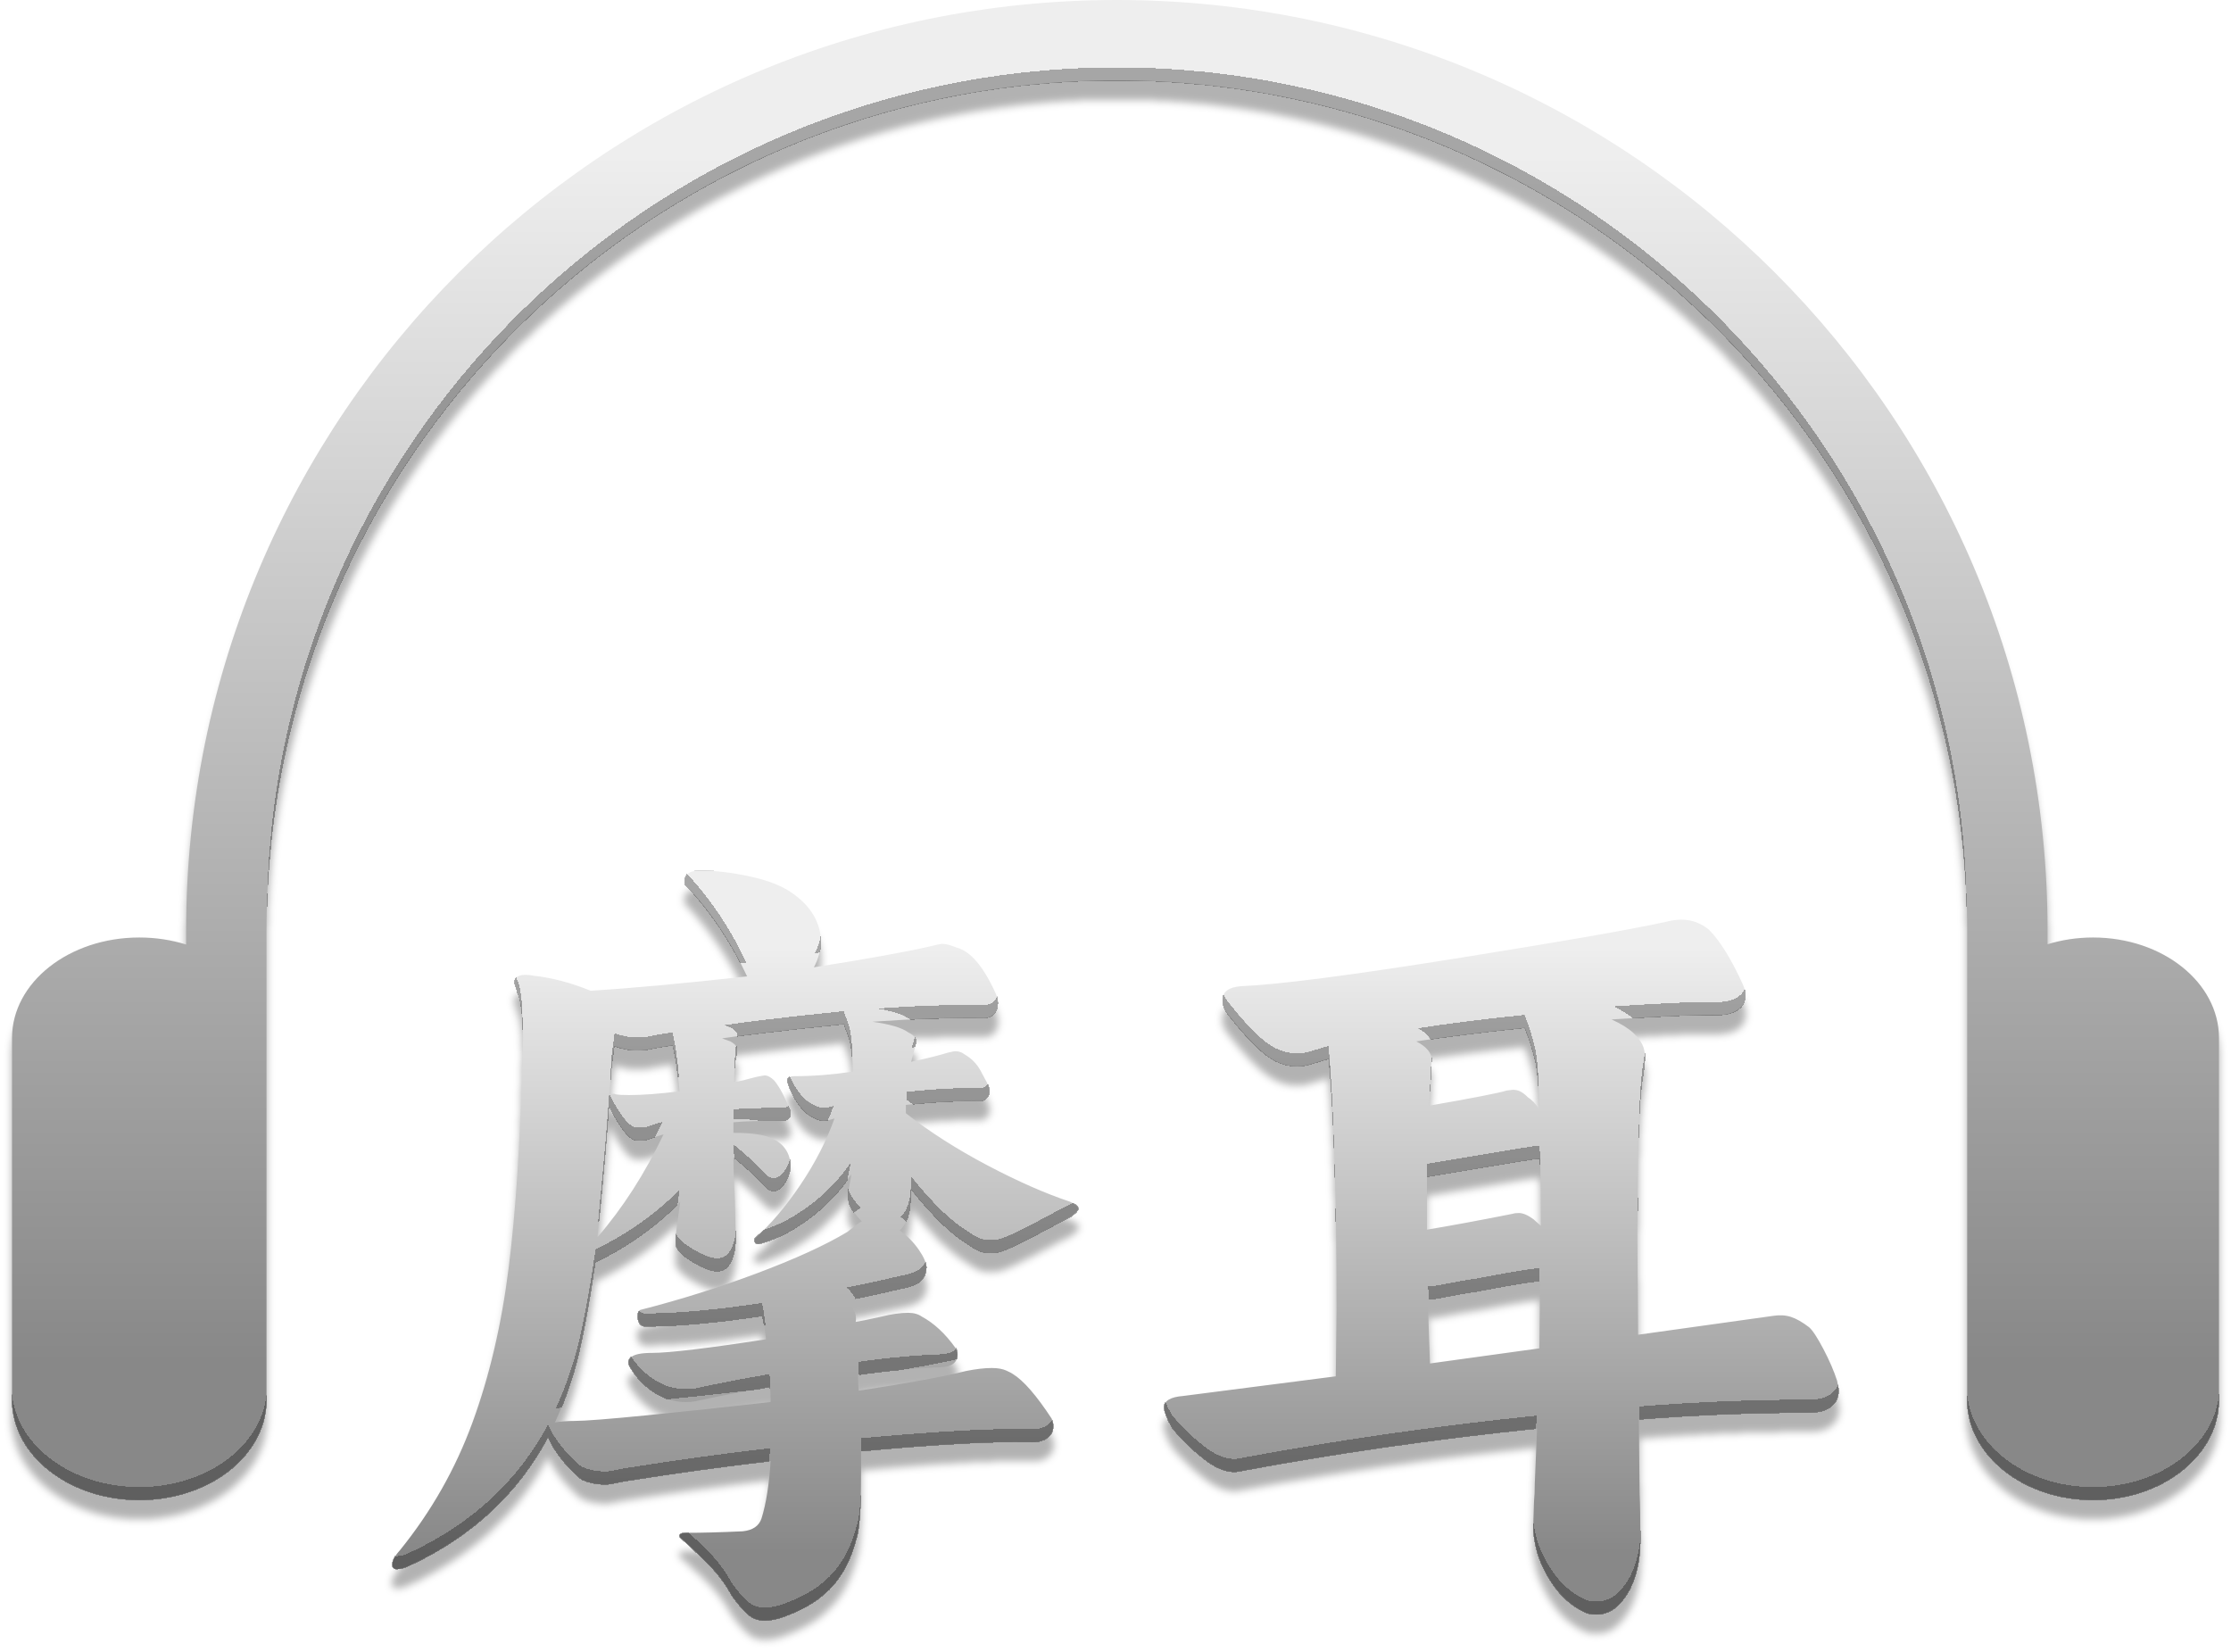
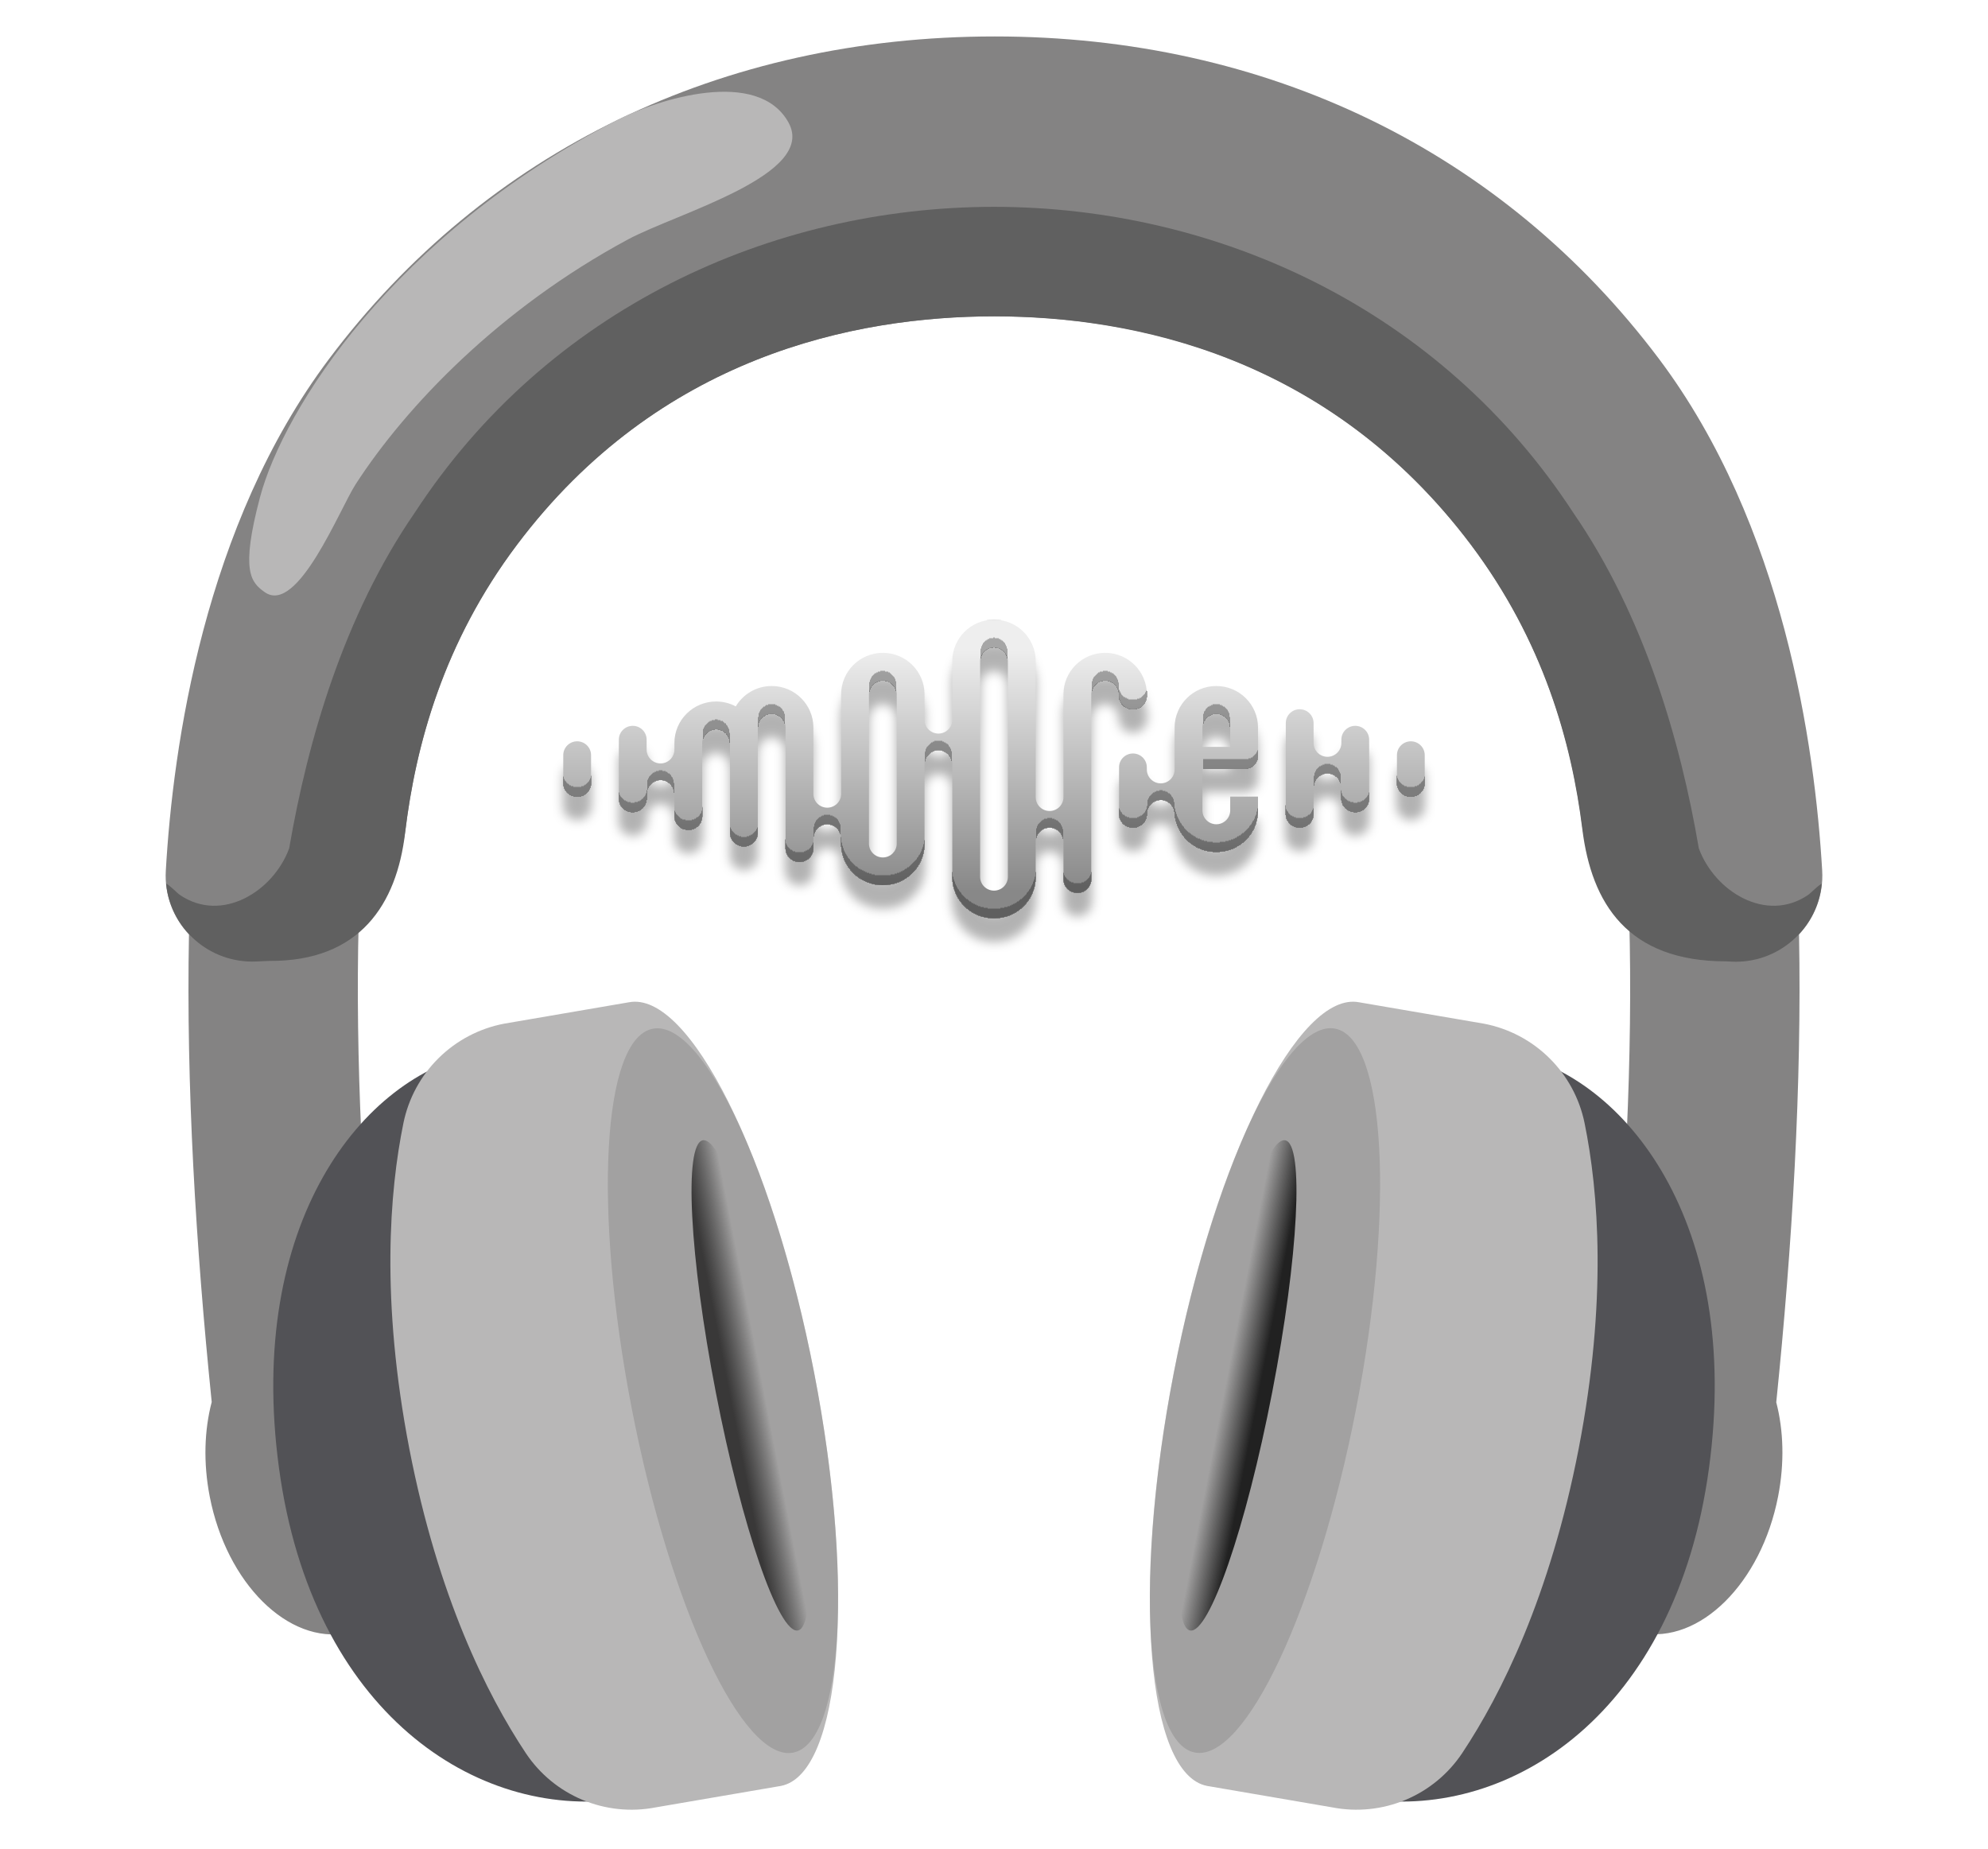
- <svg xmlns="http://www.w3.org/2000/svg" fill="none" version="1.1" width="833" height="616.5" viewBox="0 0 833 616.5">
+ <svg xmlns="http://www.w3.org/2000/svg" width="600" height="558" viewBox="0 0 600 558" fill="none">
+   <path d="M491.718 276.986C484.131 269.741 478.931 259.999 477.489 248.96C474.144 223.05 465.537 193.127 443.953 164.407C410.016 119.322 360.337 95.463 300.223 95.463C258.081 95.463 198.858 107.415 156.002 164.407C134.151 193.483 125.633 224.031 122.377 250.342C121.007 261.327 115.846 271.067 108.251 278.161C107.189 319.724 109.571 364.455 113.886 409.187C120.555 416.584 125.75 426.993 128.088 439.044C133.177 465.278 122.798 489.358 104.906 492.829C87.013 496.3 68.384 477.847 63.295 451.613C61.319 441.425 61.675 431.563 63.898 423.106C59.084 375.908 56.163 327.608 57.035 281.982C52.354 277.003 49.614 270.199 50.044 262.784C52.185 225.191 61.639 158.432 99.322 108.307C146.503 45.517 217.856 11 300.223 11C382.278 11 453.452 45.517 500.634 108.217C538.361 158.387 547.771 225.191 549.956 262.74C550.386 270.176 547.646 276.991 542.965 281.976C543.837 327.632 540.913 375.967 536.093 423.196C538.283 431.622 538.624 441.432 536.658 451.564C531.567 477.797 512.936 496.249 495.044 492.777C477.152 489.305 466.775 465.224 471.866 438.991C474.211 426.906 479.429 416.473 486.125 409.073C490.474 363.958 492.855 318.846 491.718 276.986Z" fill="#848383" />
+   <path d="M187.308 542.976C143.961 548.996 94.238 517.021 84.204 443.038C74.215 369.367 109.222 324.593 144.72 317.725L187.308 542.976Z" fill="#525256" />
+   <path d="M189.805 302.474L152.078 308.94C144.619 310.378 137.756 313.997 132.357 319.34C126.958 324.684 123.268 331.51 121.753 338.953C117.561 359.511 114.885 392.378 123.537 437.196C132.233 481.969 146.994 511.447 158.633 528.973C167.196 541.905 182.715 548.416 197.966 545.428L235.694 538.962C253.933 535.439 258.437 479.606 245.728 414.319C233.063 349.031 208.045 298.951 189.805 302.474Z" fill="#B8B7B7" />
+   <path opacity="0.5" d="M239.387 528.915C254.595 525.965 257.438 474.67 245.736 414.344C234.034 354.019 212.218 307.507 197.01 310.457C181.802 313.407 178.959 364.702 190.661 425.028C202.364 485.353 224.179 531.865 239.387 528.915Z" fill="#8C8B8B" />
+   <path d="M236.898 416.058C244.836 456.907 246.575 490.933 240.822 492.048C235.069 493.163 223.921 460.965 216.027 420.116C208.089 379.267 206.35 345.241 212.103 344.126C217.856 343.011 228.96 375.209 236.898 416.058Z" fill="url(#paint0_linear_3_53)" />
+   <path d="M412.692 542.976C456.039 548.996 505.762 517.021 515.796 443.038C525.785 369.367 490.778 324.593 455.28 317.725L412.692 542.976Z" fill="#525256" />
+   <path d="M410.195 302.474L447.922 308.94C455.381 310.378 462.245 313.997 467.643 319.34C473.042 324.684 476.733 331.51 478.247 338.953C482.439 359.511 485.115 392.378 476.463 437.196C467.767 481.969 453.006 511.447 441.367 528.973C437.177 535.302 431.202 540.245 424.199 543.174C417.197 546.104 409.483 546.888 402.034 545.428L364.306 538.962C346.067 535.439 341.563 479.606 354.272 414.319C366.937 349.031 391.955 298.951 410.195 302.474Z" fill="#B8B7B7" />
+   <path opacity="0.5" d="M409.318 424.997C421.024 364.672 418.185 313.377 402.977 310.426C387.769 307.475 365.951 353.985 354.244 414.31C342.538 474.634 345.377 525.929 360.585 528.881C375.793 531.832 397.612 485.321 409.318 424.997Z" fill="#8C8B8B" />
+   <path d="M363.102 416.058C355.164 456.907 353.425 490.933 359.178 492.048C364.931 493.163 376.079 460.965 383.973 420.116C391.911 379.267 393.65 345.241 387.897 344.126C382.144 343.011 371.04 375.209 363.102 416.058Z" fill="url(#paint1_linear_3_53)" />
+   <path d="M545.675 270.098C533.054 278.66 517.491 269.028 512.719 256.006C507.189 223.541 496.263 185.858 474.858 154.775C434.767 93.278 367.383 62.463 300 62.418C232.617 62.463 165.233 93.278 125.142 154.775C103.737 185.858 92.856 223.585 87.281 256.006C82.509 269.028 66.946 278.66 54.325 270.098C53.3 269.384 51.739 267.601 50.133 266.619C51.382 280.221 63.244 290.79 77.336 290.166L81.216 289.987C108.776 290.21 119.702 272.684 122.244 251.502C125.41 224.968 133.838 193.885 156.047 164.407C198.814 107.549 257.858 95.508 300 95.463C342.142 95.508 401.186 107.549 443.953 164.407C465.805 193.483 474.322 224.031 477.578 250.342C480.343 272.417 491.046 290.21 521.147 290.121L522.619 290.21C536.711 290.879 548.573 280.266 549.822 266.664C548.261 267.601 546.7 269.384 545.675 270.098Z" fill="#606060" />
+   <path d="M79.923 178.722C75.775 175.779 72.52 172.524 78.451 150.137C85.631 123.157 118.944 70.936 186.059 36.33C198.501 29.908 228.737 20.32 237.968 36.954C246.709 52.741 204.477 64.247 189.582 72.229C150.606 93.189 122.467 122.755 107.349 146.123C102.533 153.571 89.823 185.679 79.923 178.722Z" fill="#B8B7B7" />
+   <g filter="url(#filter0_di_3_53)">
+     <path fill-rule="evenodd" clip-rule="evenodd" d="M287.42 199.684C287.42 199.628 287.419 199.573 287.419 199.517C287.419 192.604 293.052 187 300 187C306.948 187 312.581 192.604 312.581 199.517C312.581 199.573 312.58 199.628 312.58 199.684L312.581 240.406H312.584C312.582 240.462 312.581 240.517 312.581 240.573C312.581 242.877 314.458 244.745 316.774 244.745C319.09 244.745 320.968 242.877 320.968 240.573C320.968 240.517 320.967 240.462 320.964 240.406H320.968V209.698C320.967 209.642 320.968 209.586 320.968 209.531C320.968 202.618 326.6 197.014 333.548 197.014C340.496 197.014 346.129 202.618 346.129 209.531C346.129 209.586 346.129 209.642 346.128 209.698H346.126C346.128 209.753 346.129 209.809 346.129 209.865C346.129 212.169 344.252 214.037 341.936 214.037C339.619 214.037 337.742 212.169 337.742 209.865C337.742 209.809 337.743 209.753 337.745 209.698H337.739C337.741 209.642 337.742 209.586 337.742 209.531C337.742 207.226 335.864 205.358 333.548 205.358C331.232 205.358 329.355 207.226 329.355 209.531C329.355 209.586 329.356 209.642 329.358 209.698H329.355V265.106H329.351C329.354 265.162 329.355 265.218 329.355 265.273C329.355 267.578 327.477 269.446 325.161 269.446C322.845 269.446 320.968 267.578 320.968 265.273C320.968 265.218 320.969 265.162 320.971 265.106H320.968V253.758H320.964C320.874 251.52 319.025 249.752 316.774 249.752C314.523 249.752 312.674 251.52 312.584 253.758H312.581V264.773C312.489 271.62 306.883 277.123 300 277.123C293.117 277.123 287.512 271.62 287.42 264.773L287.419 230.392H287.416C287.326 228.155 285.477 226.387 283.226 226.387C280.975 226.387 279.126 228.155 279.036 230.392H279.032V254.759C278.94 261.606 273.334 267.109 266.452 267.109C259.569 267.109 253.964 261.606 253.872 254.759H253.871V252.756H253.868C253.778 250.519 251.928 248.751 249.677 248.751C247.427 248.751 245.577 250.519 245.487 252.756H245.484V256.094H245.48C245.39 258.332 243.541 260.1 241.29 260.1C239.04 260.1 237.19 258.332 237.1 256.094H237.097V219.711H237.093C237.096 219.656 237.097 219.6 237.097 219.544C237.097 217.24 235.219 215.372 232.903 215.372C230.587 215.372 228.71 217.24 228.71 219.544C228.71 219.6 228.711 219.656 228.713 219.711H228.71V251.755H228.679C228.425 253.85 226.638 255.426 224.516 255.426C222.395 255.426 220.608 253.85 220.353 251.755H220.323V224.384H220.319C220.321 224.329 220.323 224.273 220.323 224.217C220.323 221.913 218.445 220.045 216.129 220.045C213.813 220.045 211.936 221.913 211.936 224.217C211.936 224.273 211.937 224.329 211.939 224.384H211.936V246.414H211.932C211.842 248.652 209.993 250.42 207.742 250.42C205.491 250.42 203.642 248.652 203.552 246.414H203.548V239.405H203.545C203.455 237.167 201.606 235.399 199.355 235.399C197.104 235.399 195.255 237.167 195.165 239.405H195.161V241.074H195.158C195.068 243.311 193.218 245.079 190.968 245.079C188.717 245.079 186.868 243.311 186.778 241.074H186.774V223.383H186.778C186.775 223.327 186.774 223.272 186.774 223.216C186.774 220.912 188.652 219.044 190.968 219.044C193.284 219.044 195.161 220.912 195.161 223.216C195.161 223.272 195.16 223.327 195.158 223.383H195.161V226.053H195.165C195.162 226.109 195.161 226.164 195.161 226.22C195.161 228.524 197.039 230.392 199.355 230.392C201.671 230.392 203.548 228.524 203.548 226.22C203.548 226.164 203.547 226.109 203.545 226.053H203.548V224.384H203.549C203.549 224.329 203.548 224.273 203.548 224.217C203.548 217.304 209.181 211.7 216.129 211.7C218.277 211.7 220.299 212.236 222.068 213.18C224.258 209.497 228.291 207.027 232.903 207.027C239.851 207.027 245.484 212.631 245.484 219.544C245.484 219.6 245.484 219.656 245.483 219.711H245.484V239.405H245.487C245.485 239.46 245.484 239.516 245.484 239.572C245.484 241.876 247.361 243.744 249.677 243.744C251.993 243.744 253.871 241.876 253.871 239.572C253.871 239.516 253.87 239.46 253.868 239.405H253.871V209.698H253.872C253.871 209.642 253.871 209.586 253.871 209.531C253.871 202.618 259.503 197.014 266.452 197.014C273.4 197.014 279.032 202.618 279.032 209.531C279.032 209.586 279.032 209.642 279.031 209.698L279.032 217.041H279.036C279.033 217.096 279.032 217.152 279.032 217.208C279.032 219.512 280.91 221.38 283.226 221.38C285.542 221.38 287.419 219.512 287.419 217.208C287.419 217.152 287.418 217.096 287.416 217.041H287.419L287.42 199.684ZM295.806 217.041V264.773H295.81C295.9 267.01 297.749 268.778 300 268.778C302.251 268.778 304.1 267.01 304.19 264.773H304.194V199.684H304.19C304.192 199.628 304.194 199.573 304.194 199.517C304.194 197.213 302.316 195.345 300 195.345C297.684 195.345 295.806 197.213 295.806 199.517C295.806 199.573 295.808 199.628 295.81 199.684H295.806V217.041ZM270.645 217.041V209.698H270.642C270.644 209.642 270.645 209.586 270.645 209.531C270.645 207.226 268.768 205.358 266.452 205.358C264.136 205.358 262.258 207.226 262.258 209.531C262.258 209.586 262.259 209.642 262.261 209.698H262.258V254.759H262.261C262.351 256.997 264.201 258.764 266.452 258.764C268.702 258.764 270.552 256.997 270.642 254.759H270.645V217.041ZM354.516 219.544C354.516 219.6 354.516 219.656 354.517 219.711L354.516 232.061H354.513C354.515 232.117 354.516 232.173 354.516 232.228C354.516 234.533 352.639 236.401 350.323 236.401C348.007 236.401 346.129 234.533 346.129 232.228C346.129 232.173 346.13 232.117 346.132 232.061H346.129V231.728H346.126C346.128 231.672 346.129 231.616 346.129 231.561C346.129 229.256 344.252 227.388 341.936 227.388C339.619 227.388 337.742 229.256 337.742 231.561C337.742 231.616 337.743 231.672 337.745 231.728H337.742V245.747H337.745C337.835 247.984 339.685 249.752 341.936 249.752C344.186 249.752 346.036 247.984 346.126 245.747H346.129V245.413H346.132C346.222 243.175 348.072 241.407 350.323 241.407C352.573 241.407 354.423 243.175 354.513 245.413H354.544C354.977 251.947 360.439 257.095 367.097 257.095C373.979 257.095 379.585 251.593 379.676 244.745H379.677V240.406H371.29V244.745H371.287C371.197 246.983 369.348 248.751 367.097 248.751C364.846 248.751 362.997 246.983 362.907 244.745H362.903V232.061H375.652V232.058C377.834 231.973 379.588 230.228 379.674 228.056H379.677V219.711H379.676C379.677 219.656 379.677 219.6 379.677 219.544C379.677 212.631 374.045 207.027 367.097 207.027C360.149 207.027 354.516 212.631 354.516 219.544ZM396.452 218.209C396.452 218.265 396.451 218.32 396.448 218.376H396.452V224.05H396.455C396.453 224.106 396.452 224.162 396.452 224.217C396.452 226.522 398.329 228.39 400.645 228.39C402.961 228.39 404.839 226.522 404.839 224.217C404.839 224.162 404.838 224.106 404.835 224.05H404.839V223.049H404.842C404.932 220.811 406.782 219.044 409.032 219.044C411.283 219.044 413.132 220.811 413.222 223.049H413.226V241.074H413.222C413.132 243.311 411.283 245.079 409.032 245.079C406.782 245.079 404.932 243.311 404.842 241.074H404.839V237.402H404.835C404.745 235.164 402.896 233.396 400.645 233.396C398.394 233.396 396.545 235.164 396.455 237.402H396.452V245.747H396.448C396.358 247.984 394.509 249.752 392.258 249.752C390.007 249.752 388.158 247.984 388.068 245.747H388.065V218.376H388.068C388.066 218.32 388.065 218.265 388.065 218.209C388.065 215.905 389.942 214.037 392.258 214.037C394.574 214.037 396.452 215.905 396.452 218.209ZM371.29 225.386V219.711H371.287C371.289 219.656 371.29 219.6 371.29 219.544C371.29 217.24 369.413 215.372 367.097 215.372C364.781 215.372 362.903 217.24 362.903 219.544C362.903 219.6 362.904 219.656 362.907 219.711H362.903V225.386H371.29ZM178.387 227.889C178.387 227.945 178.386 228 178.384 228.056H178.387V236.401H178.384C178.294 238.638 176.444 240.406 174.194 240.406C171.943 240.406 170.093 238.638 170.003 236.401H170V228.056H170.003C170.001 228 170 227.945 170 227.889C170 225.585 171.878 223.717 174.194 223.717C176.51 223.717 178.387 225.585 178.387 227.889ZM430 227.889C430 227.945 429.999 228 429.997 228.056H430V236.401H429.997C429.907 238.638 428.057 240.406 425.806 240.406C423.556 240.406 421.706 238.638 421.616 236.401H421.613V228.056H421.616C421.614 228 421.613 227.945 421.613 227.889C421.613 225.585 423.49 223.717 425.806 223.717C428.122 223.717 430 225.585 430 227.889Z" fill="url(#paint2_linear_3_53)" />
+   </g>
  <defs>
-     <filter id="master_svg0_51_257" filterUnits="objectBoundingBox" color-interpolation-filters="sRGB" x="-6" y="0" width="552" height="293">
+     <filter id="filter0_di_3_53" x="167" y="187" width="266" height="100.123" filterUnits="userSpaceOnUse" color-interpolation-filters="sRGB">
      <feFlood flood-opacity="0" result="BackgroundImageFix" />
-       <feColorMatrix in="SourceAlpha" type="matrix" values="0 0 0 0 0 0 0 0 0 0 0 0 0 0 0 0 0 0 127 0" />
-       <feOffset dy="7" dx="0" />
+       <feColorMatrix in="SourceAlpha" type="matrix" values="0 0 0 0 0 0 0 0 0 0 0 0 0 0 0 0 0 0 127 0" result="hardAlpha" />
+       <feOffset dy="7" />
      <feGaussianBlur stdDeviation="1.5" />
      <feColorMatrix type="matrix" values="0 0 0 0 0 0 0 0 0 0 0 0 0 0 0 0 0 0 0.3 0" />
-       <feBlend mode="normal" in2="BackgroundImageFix" result="effect1_dropShadow" />
-       <feBlend mode="normal" in="SourceGraphic" in2="effect1_dropShadow" result="shape" />
-       <feColorMatrix in="SourceAlpha" type="matrix" result="hardAlpha" values="0 0 0 0 0 0 0 0 0 0 0 0 0 0 0 0 0 0 127 0" />
-       <feOffset dy="-5" dx="0" />
-       <feGaussianBlur stdDeviation="0" />
+       <feBlend mode="normal" in2="BackgroundImageFix" result="effect1_dropShadow_3_53" />
+       <feBlend mode="normal" in="SourceGraphic" in2="effect1_dropShadow_3_53" result="shape" />
+       <feColorMatrix in="SourceAlpha" type="matrix" values="0 0 0 0 0 0 0 0 0 0 0 0 0 0 0 0 0 0 127 0" result="hardAlpha" />
+       <feOffset dy="-3" />
      <feComposite in2="hardAlpha" operator="arithmetic" k2="-1" k3="1" />
      <feColorMatrix type="matrix" values="0 0 0 0 0 0 0 0 0 0 0 0 0 0 0 0 0 0 0.3 0" />
-       <feBlend mode="normal" in2="shape" result="effect2_innerShadow" />
+       <feBlend mode="normal" in2="shape" result="effect2_innerShadow_3_53" />
    </filter>
-     <linearGradient x1="0.5" y1="0.103" x2="0.5" y2="0.909" id="master_svg1_57_590">
-       <stop offset="0%" stop-color="#EEEEEE" stop-opacity="1" />
-       <stop offset="100%" stop-color="#888888" stop-opacity="1" />
+     <linearGradient id="paint0_linear_3_53" x1="217.364" y1="420.138" x2="230.192" y2="417.649" gradientUnits="userSpaceOnUse">
+       <stop offset="0.202" stop-color="#393838" />
+       <stop offset="1" stop-color="#212121" stop-opacity="0" />
    </linearGradient>
-     <filter id="master_svg2_55_389" filterUnits="objectBoundingBox" color-interpolation-filters="sRGB" x="-6" y="0" width="836" height="573">
-       <feFlood flood-opacity="0" result="BackgroundImageFix" />
-       <feColorMatrix in="SourceAlpha" type="matrix" values="0 0 0 0 0 0 0 0 0 0 0 0 0 0 0 0 0 0 127 0" />
-       <feOffset dy="7" dx="0" />
-       <feGaussianBlur stdDeviation="1.5" />
-       <feColorMatrix type="matrix" values="0 0 0 0 0 0 0 0 0 0 0 0 0 0 0 0 0 0 0.3 0" />
-       <feBlend mode="normal" in2="BackgroundImageFix" result="effect1_dropShadow" />
-       <feBlend mode="normal" in="SourceGraphic" in2="effect1_dropShadow" result="shape" />
-       <feColorMatrix in="SourceAlpha" type="matrix" result="hardAlpha" values="0 0 0 0 0 0 0 0 0 0 0 0 0 0 0 0 0 0 127 0" />
-       <feOffset dy="-5" dx="0" />
-       <feGaussianBlur stdDeviation="0" />
-       <feComposite in2="hardAlpha" operator="arithmetic" k2="-1" k3="1" />
-       <feColorMatrix type="matrix" values="0 0 0 0 0 0 0 0 0 0 0 0 0 0 0 0 0 0 0.3 0" />
-       <feBlend mode="normal" in2="shape" result="effect2_innerShadow" />
-     </filter>
-     <linearGradient x1="0.5" y1="0.103" x2="0.5" y2="0.909" id="master_svg3_57_590">
-       <stop offset="0%" stop-color="#EEEEEE" stop-opacity="1" />
-       <stop offset="100%" stop-color="#888888" stop-opacity="1" />
+     <linearGradient id="paint1_linear_3_53" x1="382.783" y1="419.892" x2="369.956" y2="417.403" gradientUnits="userSpaceOnUse">
+       <stop offset="0.202" stop-color="#212121" />
+       <stop offset="1" stop-color="#212121" stop-opacity="0" />
+     </linearGradient>
+     <linearGradient id="paint2_linear_3_53" x1="300" y1="196.306" x2="300" y2="268.879" gradientUnits="userSpaceOnUse">
+       <stop stop-color="#EEEEEE" />
+       <stop offset="1" stop-color="#888888" />
    </linearGradient>
  </defs>
-   <g>
-     <g filter="url(#master_svg0_51_257)">
-       <path d="M153.023,584.395Q150.187,585.806,148.202,585.806Q146.5,585.806,146.5,584.113Q146.5,581.855,149.336,578.75Q166.92,557.016,176.421,531.048Q185.922,505.081,189.893,473.609Q193.863,442.137,194.998,396.694Q195.281,394.153,195.281,387.379Q195.281,374.96,193.296,370.726Q192.162,367.339,192.162,366.774Q192.162,363.952,196.132,363.952Q197.834,363.952,198.969,364.234Q209.462,365.363,220.523,369.879Q243.496,368.468,278.947,364.516Q269.872,345.04,256.258,330.645Q255.691,330.645,255.691,328.952Q255.691,325,261.363,325Q269.872,325,280.224,327.258Q290.576,329.516,296.248,333.75Q301.353,337.419,303.905,341.935Q306.458,346.452,306.458,351.532Q306.458,356.331,303.905,361.129Q332.55,356.613,346.447,353.508Q350.985,352.379,351.836,352.379Q353.821,352.379,357.225,353.79Q364.882,355.766,371.689,370.726Q372.54,372.702,372.54,374.395Q372.54,376.935,371.122,378.488Q369.704,380.04,367.435,380.04Q349.851,379.758,325.744,381.452Q335.67,382.863,339.074,385.403Q341.342,386.532,341.768,387.661Q342.193,388.79,341.626,391.048Q340.492,395.282,340.208,396.411Q349.284,394.435,353.821,393.024Q356.09,392.46,356.658,392.46Q358.643,392.46,360.061,393.589Q364.032,395.847,366.159,399.798Q368.286,403.75,368.569,404.315Q369.42,406.008,369.42,407.419Q369.42,409.113,368.286,410.101Q367.151,411.089,365.733,411.089Q353.821,410.807,338.223,412.5L338.223,415.605Q351.553,426.048,368.711,435.081Q385.87,444.113,399.483,448.629Q402.603,450.04,402.603,451.169Q402.603,452.298,399.767,454.274Q398.349,454.839,388.989,459.919Q377.078,466.129,375.092,466.694Q372.54,467.823,369.704,467.823Q367.435,467.823,365.308,466.835Q363.181,465.847,359.21,463.024Q350.702,457.097,339.924,443.548L339.924,445.806Q340.208,455.403,335.954,459.355Q340.208,462.46,343.044,466.552Q345.88,470.645,345.88,473.186Q345.88,479.677,336.237,481.089Q328.296,483.065,315.534,485.605L316.668,486.452Q318.653,488.71,319.221,490.121Q319.788,491.532,319.504,493.508Q321.49,493.226,329.147,491.532Q334.819,490.121,339.074,490.121Q342.193,490.121,344.179,491.532Q350.985,495.202,356.658,503.105Q357.508,504.234,357.508,505.645Q357.508,510.161,351.269,510.444Q336.237,511.008,320.355,513.266Q320.355,516.936,320.639,519.194Q348.433,514.96,360.628,511.855Q366.3,510.726,370.271,510.726Q373.674,510.726,375.801,511.714Q377.929,512.702,378.212,512.984Q384.168,516.653,392.676,529.637Q393.244,531.331,393.244,532.46Q393.244,535.565,390.549,537.117Q387.855,538.669,384.452,538.387Q364.599,537.823,321.49,541.774L321.49,550.524Q321.49,568.871,319.788,574.234Q316.668,586.371,309.578,593.427Q302.487,600.484,290.859,604.153Q288.023,605,285.471,605Q282.067,605,279.515,602.883Q276.962,600.766,273.275,595.685Q269.872,589.476,265.334,584.819Q260.796,580.161,254.84,574.798Q253.706,573.952,253.706,573.387Q253.706,572.258,256.542,572.258Q264.767,572.258,277.246,571.694Q282.918,571.129,284.336,566.895Q286.889,558.71,287.74,545.444Q266.468,547.984,249.31,550.524Q232.151,553.065,229.882,553.629Q227.613,554.194,225.912,554.194Q221.658,554.194,217.403,552.5Q214,549.96,210.171,545.302Q206.342,540.645,204.641,536.411Q187.624,568.306,153.023,584.395ZM207.193,531.048Q210.597,530.484,214.567,530.484Q220.24,530.484,241.652,528.367Q263.065,526.25,287.74,523.427Q287.74,519.758,287.456,517.782Q269.588,520.887,259.662,523.145Q258.244,523.427,255.975,523.427Q249.735,523.427,244.205,519.758Q238.674,516.089,235.271,510.444Q233.853,508.186,235.696,506.633Q237.54,505.081,243.496,505.081Q253.139,505.081,286.038,500Q285.754,498.024,285.471,495.766Q285.187,493.508,284.62,491.25Q258.244,495.202,240.943,495.202Q239.525,495.202,238.816,494.073Q238.107,492.944,238.107,491.532Q238.107,489.274,239.242,488.992Q261.363,483.347,282.776,475.302Q304.189,467.258,316.384,459.919Q317.519,459.073,319.079,457.802Q320.639,456.532,321.773,455.968Q319.788,453.992,318.086,451.452Q316.668,449.194,316.668,446.089Q316.668,444.677,317.235,442.137Q317.803,439.597,317.803,438.468Q311.279,448.065,302.204,454.839Q293.128,461.613,284.336,464.153L283.202,464.436Q282.067,464.436,281.784,463.589Q281.5,462.742,282.067,462.177Q290.576,454.556,298.8,442.419Q307.025,430.282,311.563,417.581L309.578,418.145L307.592,418.427Q305.607,418.427,301.92,416.169Q299.651,414.476,297.666,411.512Q295.681,408.548,294.546,405.444Q293.979,403.75,293.979,403.468Q293.979,401.774,296.815,401.774Q307.025,401.774,318.37,400.081L318.37,398.952Q318.37,389.355,315.817,384.274Q315.25,382.581,315.25,382.298Q282.351,385.685,269.588,387.661L272.708,388.79Q274.693,389.919,274.977,390.907Q275.26,391.895,274.977,393.871Q274.126,396.411,274.126,404.032Q277.246,403.468,282.351,402.057Q285.187,401.492,285.471,401.492Q287.172,401.492,289.158,403.468Q292.277,407.419,294.83,414.194Q295.113,414.758,295.113,415.887Q295.113,418.427,291.71,418.427Q279.798,418.427,273.842,418.992L273.842,422.944Q283.769,422.944,288.023,424.919Q291.426,426.331,293.27,429.012Q295.113,431.694,295.113,435.081Q295.113,439.315,291.71,443.266Q290.292,444.677,288.874,444.677Q287.456,444.677,286.038,443.266Q280.933,437.621,273.842,431.976Q273.842,438.185,274.41,448.347L274.693,461.331Q274.693,467.54,272.85,471.069Q271.006,474.597,267.887,474.597Q264.767,474.597,259.378,471.492Q253.99,468.387,252.571,465.565Q252.004,463.871,252.571,459.073Q252.288,461.048,253.99,448.629Q240.092,462.742,222.225,471.21Q219.389,490.968,216.269,504.516Q213.149,518.065,207.193,531.048ZM223.076,461.895Q237.256,445.524,247.75,423.508Q242.929,424.919,241.51,425.484Q240.66,425.766,238.958,425.766Q236.973,425.766,236.122,425.202Q232.719,423.226,227.33,412.782Q226.195,429.435,223.643,455.685L223.076,461.895ZM227.613,408.548Q227.897,408.548,228.606,408.407Q229.315,408.266,229.882,408.548Q231.3,408.831,234.987,408.831Q242.361,408.831,253.706,407.419Q252.855,396.411,251.153,390.202L244.347,391.331Q240.943,392.177,237.823,392.177Q234.137,392.177,229.315,390.484Q229.031,392.742,228.181,399.234L227.613,408.548ZM489.389,397.258Q486.836,398.105,484.284,398.105Q477.477,398.105,471.379,392.742Q465.282,387.379,458.475,378.629Q456.49,375.806,456.49,373.266Q456.49,368.75,463.296,368.185Q484,367.339,543.275,357.883Q602.55,348.427,621.836,344.194Q624.956,343.347,627.792,343.347Q633.464,343.347,638.002,347.016Q644.242,353.226,650.765,367.621Q651.616,369.597,651.616,371.573Q651.616,374.96,649.063,376.794Q646.511,378.629,642.54,378.911Q631.479,378.629,601.7,380.605Q606.805,382.863,609.924,385.685Q612.193,387.944,613.186,389.919Q614.179,391.895,614.179,394.718Q614.179,396.129,613.611,400.645Q611.91,409.113,611.626,431.694L611.342,460.202L611.626,498.306L662.109,491.25Q665.796,490.686,668.774,491.673Q671.752,492.661,675.439,495.484Q677.424,497.177,680.828,503.669Q684.231,510.161,685.933,515.524Q686.5,518.347,686.5,519.194Q686.5,522.863,683.664,525.121Q680.828,527.379,675.156,527.379Q643.958,527.379,611.91,529.919L612.193,557.581Q612.477,563.79,612.477,574.234Q612.477,586.935,607.655,594.839Q602.834,602.742,596.027,602.742Q592.908,602.742,590.639,601.331Q582.981,597.379,577.734,588.206Q572.487,579.032,572.487,569.153L572.771,560.403Q573.055,557.863,573.055,553.911L573.905,533.306Q516.332,539.234,462.162,549.395Q456.49,550.242,449.116,544.315Q441.742,538.387,437.487,532.742Q434.651,527.661,434.651,525.403Q434.651,521.734,441.742,521.169L498.748,513.831L499.032,489.274Q499.032,425.484,496.195,395.282Q496.763,395,489.389,397.258ZM528.811,388.79Q534.767,391.895,534.483,395.847L533.632,412.782Q558.023,408.548,562.561,407.137L564.83,406.855Q566.532,406.855,567.808,407.56Q569.084,408.266,570.502,409.677Q572.771,411.089,574.756,414.194L574.756,411.935Q574.473,401.21,573.196,395.706Q571.92,390.202,569.368,383.71Q546.962,385.968,528.811,388.79ZM532.781,459.073Q546.395,456.815,564.83,453.145Q565.681,452.863,567.099,452.863Q569.368,452.863,572.487,455.121L575.324,457.661Q575.324,440.726,575.04,432.54L574.473,432.54Q571.069,432.823,549.798,436.492L532.781,439.315L532.781,459.073ZM533.916,509.032L574.756,503.387L575.04,478.266Q570.502,478.548,560.008,480.524Q549.515,482.5,545.544,483.065L534.767,485.04L533.065,485.04L533.916,509.032Z" fill="url(#master_svg1_57_590)" fill-opacity="1" />
-     </g>
-     <g filter="url(#master_svg2_55_389)">
-       <path d="M734.5,518L734.5,347.5C734.5,172.15,592.35,30,417,30C241.65,30,99.5,172.15,99.5,347.5C99.5,347.667,99.5,347.833,99.5,348L99.5,387.5L99.5,388L99.5,523L99.496,523C99.149,543.514,77.987,560,52,560C26.014,560,4.851,543.514,4.504,523L4.5,523L4.5,388L4.504,388C4.501,387.833,4.5,387.667,4.5,387.5C4.5,366.789,25.767,350,52,350C58.18,350,64.084,350.932,69.5,352.627L69.5,347.5C69.5,155.581,225.081,0,417,0C608.919,0,764.5,155.581,764.5,347.5L764.5,352.528C769.772,350.896,775.505,350,781.5,350C807.457,350,828.5,366.789,828.5,387.5C828.5,387.667,828.499,387.833,828.496,388L828.5,388L828.5,523L828.496,523C828.153,543.514,807.213,560,781.5,560C755.787,560,734.847,543.514,734.504,523L734.5,523L734.5,518Z" fill-rule="evenodd" fill="url(#master_svg3_57_590)" fill-opacity="1" />
-     </g>
-   </g>
</svg>
